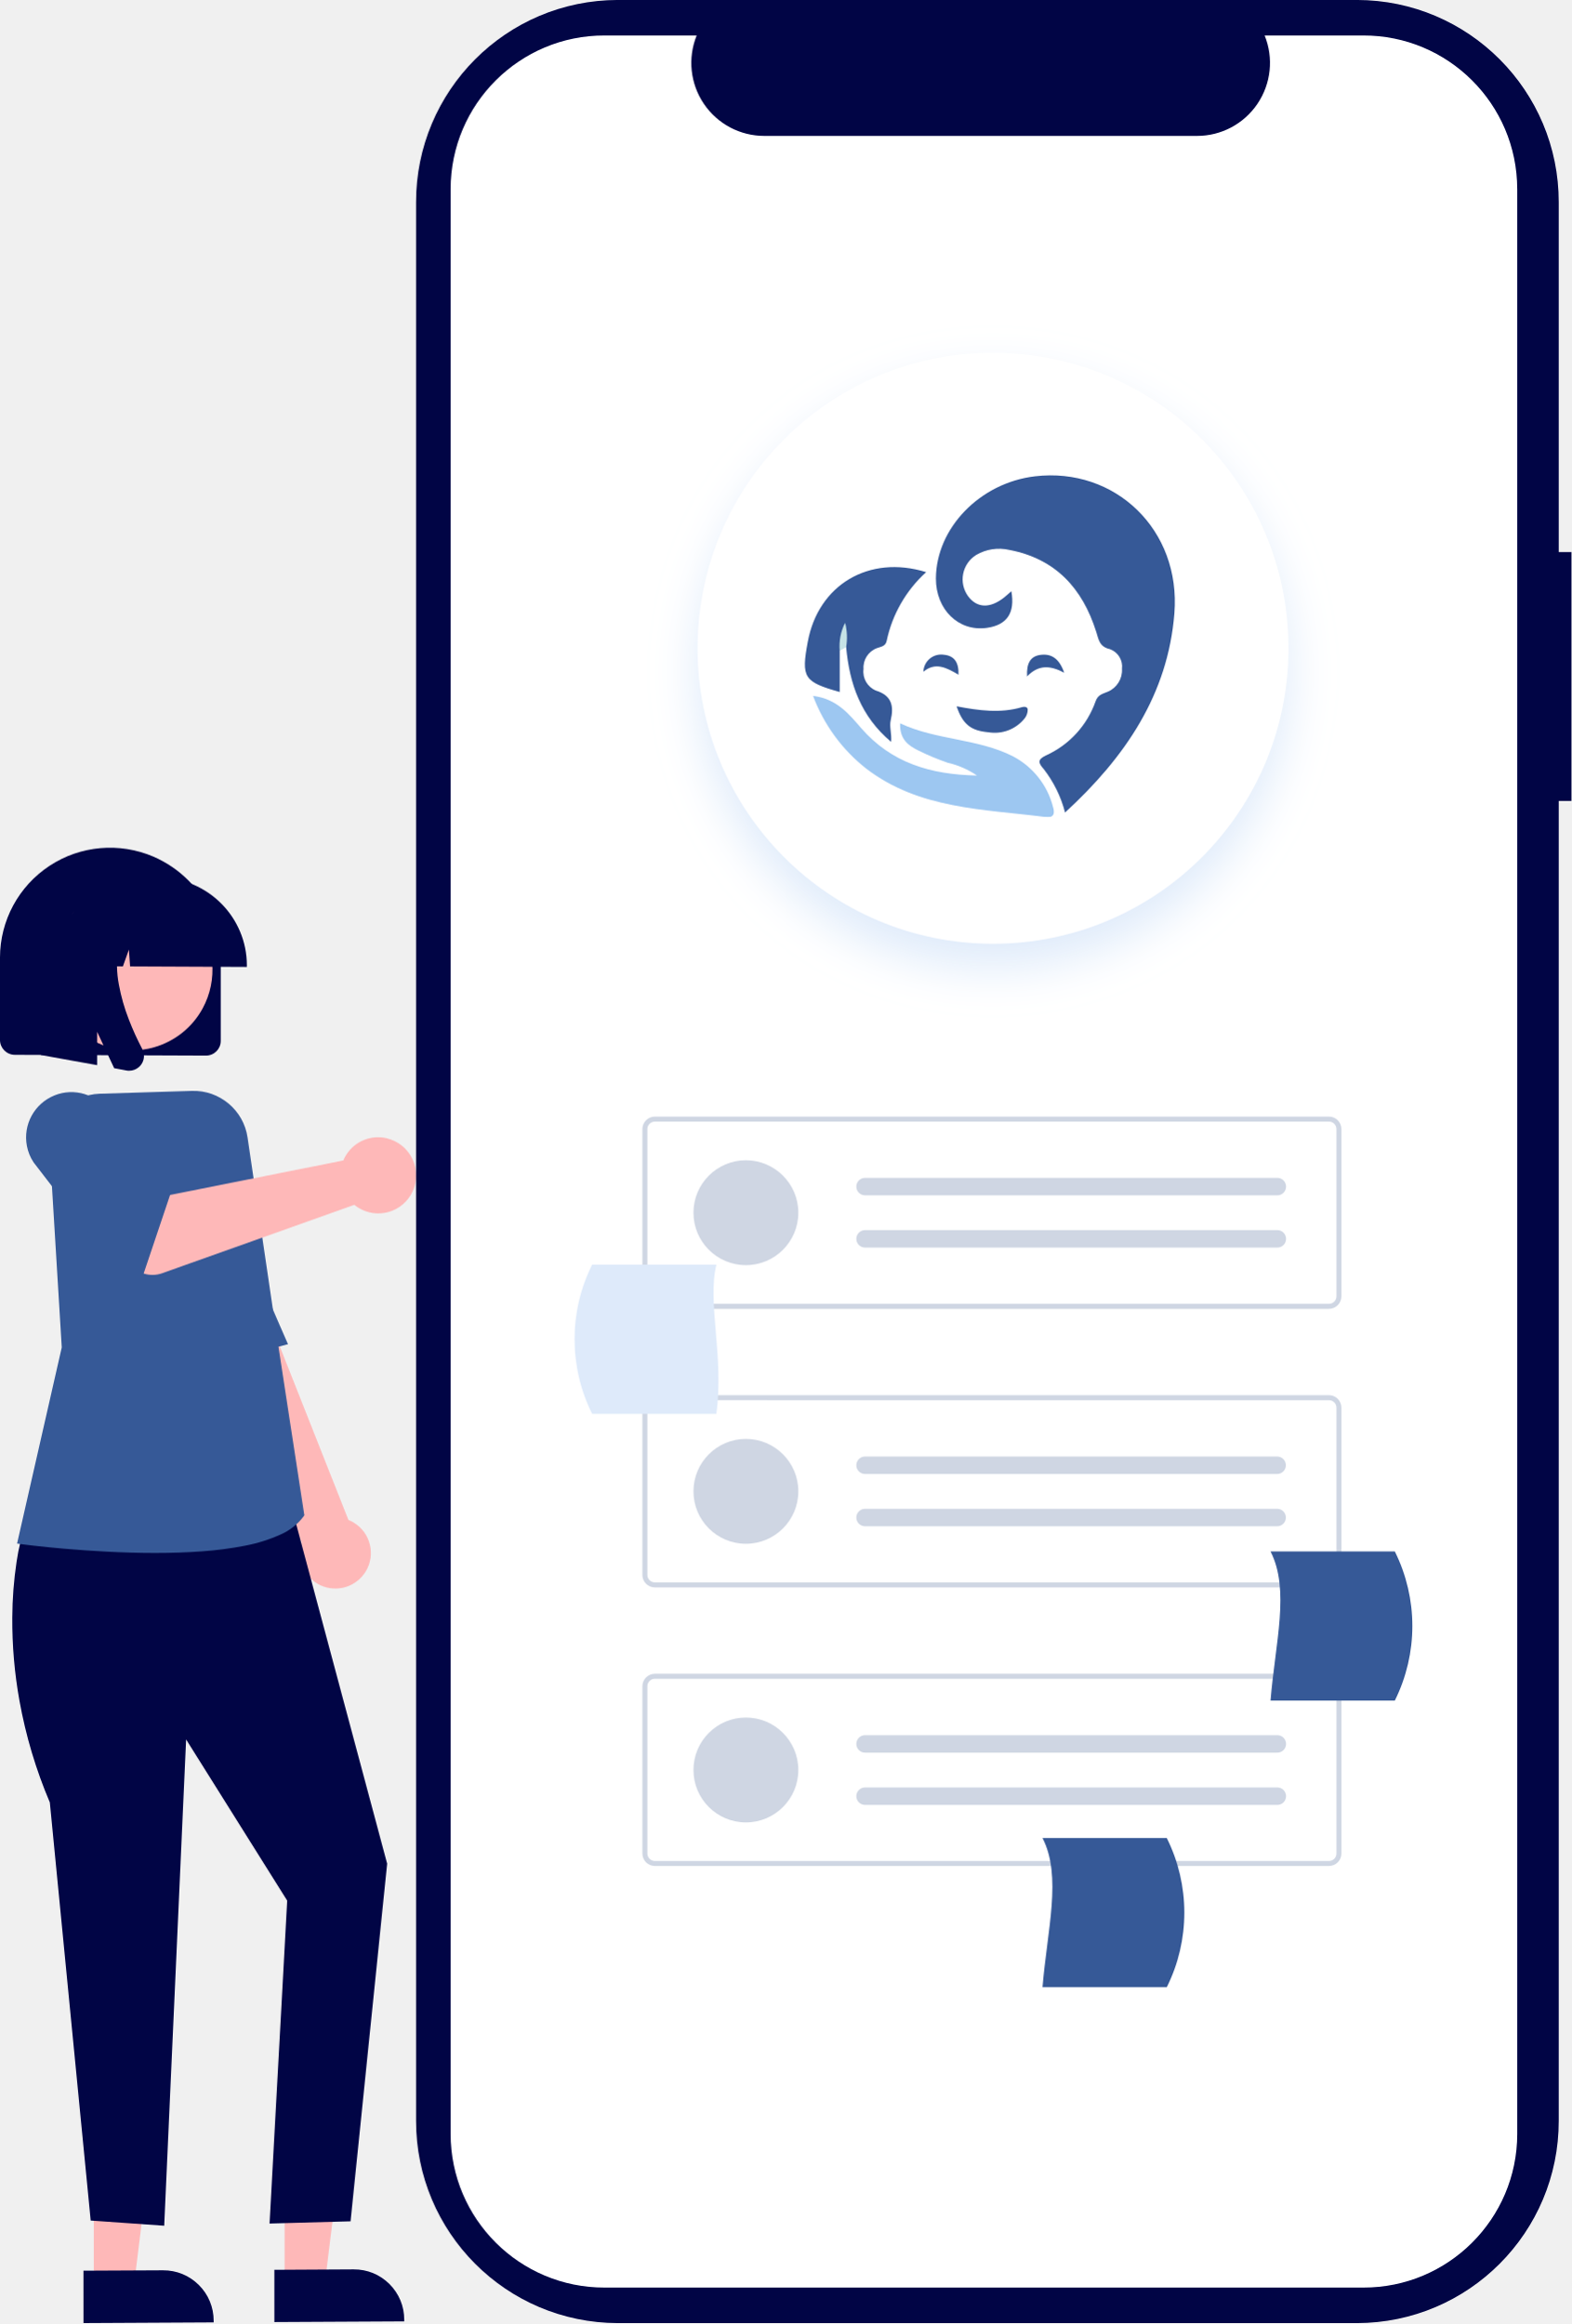
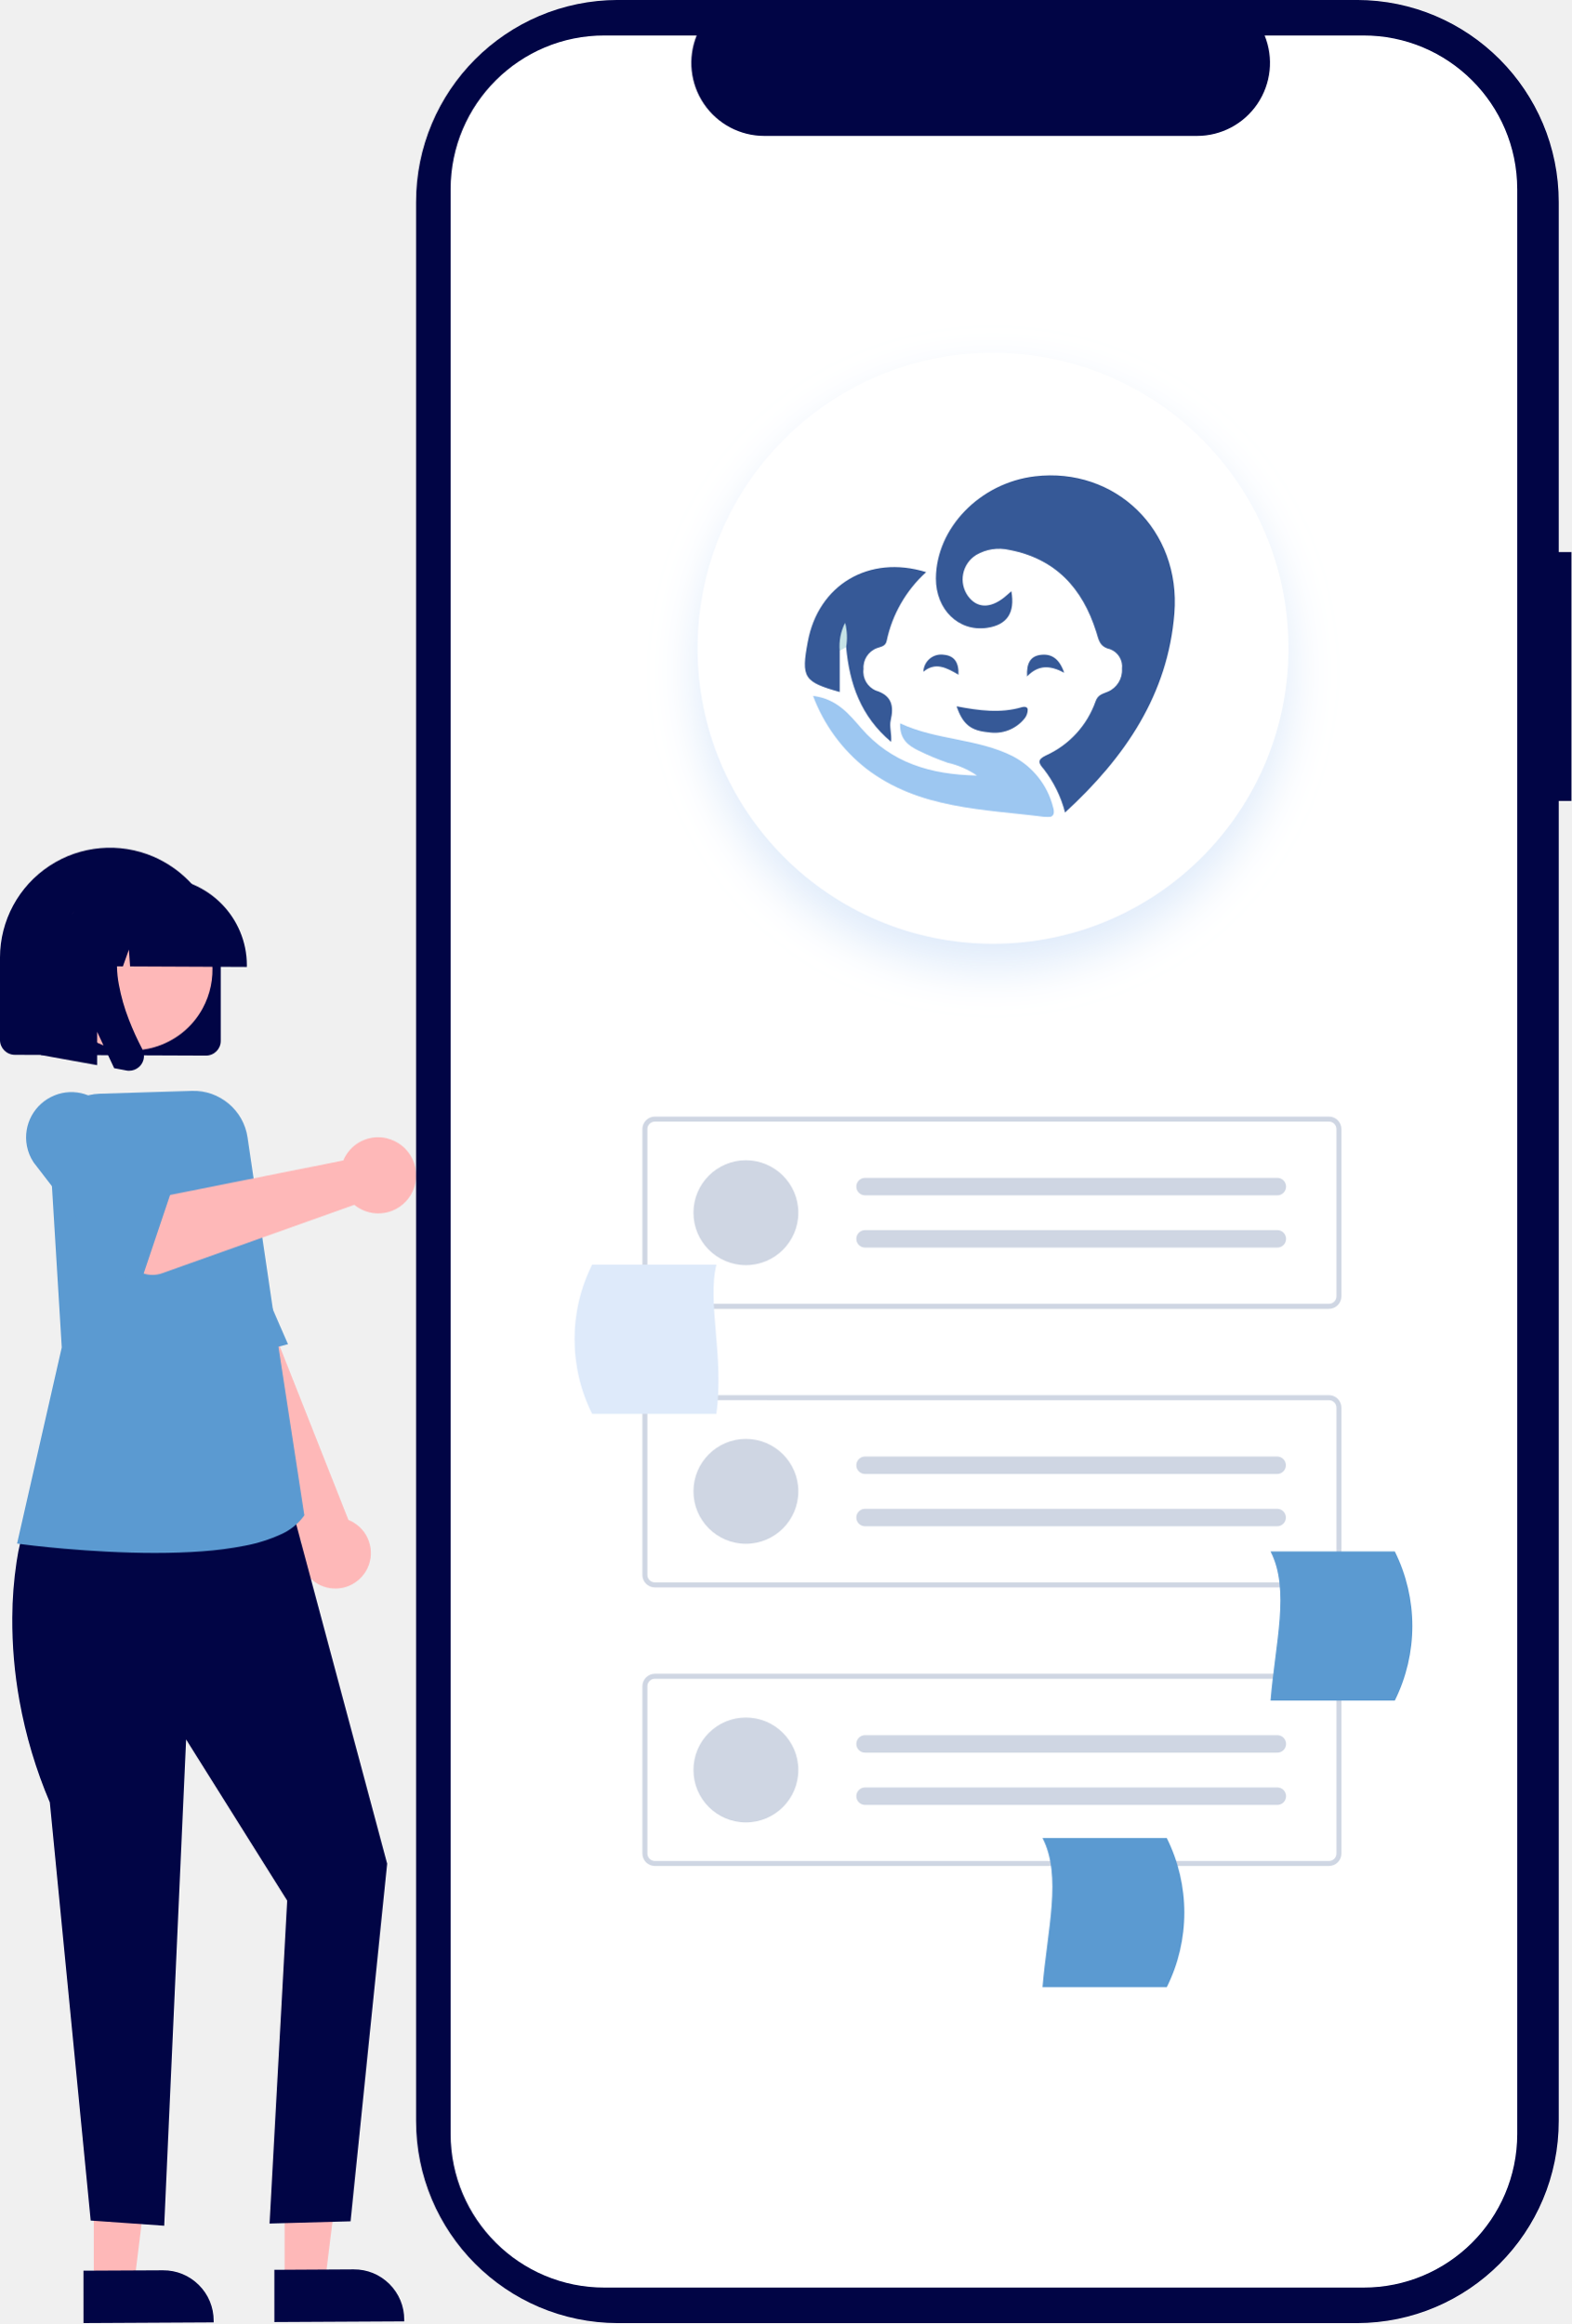
<svg xmlns="http://www.w3.org/2000/svg" width="205" height="303" viewBox="0 0 205 303">
  <defs>
    <filter id="Ellipse_236" x="82" y="40" width="95.091" height="95.091" filterUnits="userSpaceOnUse">
      <feOffset dy="3" input="SourceAlpha" />
      <feGaussianBlur stdDeviation="3" result="blur" />
      <feFlood flood-color="#deeafa" />
      <feComposite operator="in" in2="blur" />
      <feComposite in="SourceGraphic" />
    </filter>
    <clipPath id="clip-path">
      <rect id="Rectangle_2026" data-name="Rectangle 2026" width="48.264" height="44.583" fill="none" />
    </clipPath>
  </defs>
  <g id="Group_1620" data-name="Group 1620" transform="translate(-85 -129)">
    <g id="Group_1611" data-name="Group 1611" transform="translate(4 -60)">
      <g id="Group_193" data-name="Group 193" transform="translate(81 189)">
        <g id="Group_191" data-name="Group 191" transform="translate(0 110.573)">
          <path id="Path_5" data-name="Path 5" d="M368.259,514a4.629,4.629,0,0,1-8.377-3.79l-17.888-36.75,8.563-5.192L366,507.3q.088.034.174.072t.171.079l.171.086a1.714,1.714,0,0,1,.167.1A4.634,4.634,0,0,1,368.262,514Z" transform="translate(-320.547 -419.617)" fill="#feb8b8" />
-           <path id="Path_8" data-name="Path 8" d="M336.37,469.462l12.707-3.257s-.415-.938-1.089-2.492-1.616-3.722-2.676-6.181-2.236-5.209-3.384-7.926-2.268-5.4-3.206-7.728a10,10,0,0,0-3.083-4.5,4.24,4.24,0,0,0-3.116-.828,6.022,6.022,0,0,0-2.411.918,6.566,6.566,0,0,0-.968.735l-2.946,5.358Z" transform="translate(-311.509 -401.447)" fill="#365997" />
+           <path id="Path_8" data-name="Path 8" d="M336.37,469.462l12.707-3.257s-.415-.938-1.089-2.492-1.616-3.722-2.676-6.181-2.236-5.209-3.384-7.926-2.268-5.4-3.206-7.728a10,10,0,0,0-3.083-4.5,4.24,4.24,0,0,0-3.116-.828,6.022,6.022,0,0,0-2.411.918,6.566,6.566,0,0,0-.968.735l-2.946,5.358Z" transform="translate(-311.509 -401.447)" fill="#5b9ad1" />
          <path id="Path_1-2" data-name="Path 1-2" d="M320.459,744.829l7.777-.03-2.508,20.321-5.269.027Z" transform="translate(-308.226 -577.832)" fill="#feb8b8" />
          <path id="Path_2" data-name="Path 2" d="M317.317,795.108l16.98-.09V794.8a6.653,6.653,0,0,0-.128-1.3,6.494,6.494,0,0,0-.979-2.359,6.669,6.669,0,0,0-1.836-1.827,6.5,6.5,0,0,0-2.364-.969,6.654,6.654,0,0,0-1.3-.12h0l-10.376.051Z" transform="translate(-306.427 -602.681)" fill="#010545" />
          <path id="Path_3" data-name="Path 3" d="M378.657,744.605l7.754-.03-2.5,20.293-5.255.027Z" transform="translate(-341.524 -577.704)" fill="#feb8b8" />
          <path id="Path_4" data-name="Path 4" d="M375.525,794.814l16.936-.089v-.214a6.659,6.659,0,0,0-.128-1.3,6.487,6.487,0,0,0-.976-2.356,6.647,6.647,0,0,0-1.832-1.826,6.474,6.474,0,0,0-2.357-.967,6.649,6.649,0,0,0-1.3-.119h0L375.524,788Z" transform="translate(-339.731 -602.519)" fill="#010545" />
          <path id="Path_6" data-name="Path 6" d="M331.471,550.526l13.04,48.663-4.773,46.648-10.568.291,2.3-42.12-13.184-21.02-2.859,63.426-9.588-.677L300.508,591.2a61.925,61.925,0,0,1-3.96-13.26,59.041,59.041,0,0,1-.937-10.834,50.651,50.651,0,0,1,.562-7.3,26.717,26.717,0,0,1,.527-2.678l3.888-3.942Z" transform="translate(-294.009 -466.68)" fill="#010545" />
-           <path id="Path_2616" data-name="Path 2616" d="M315.036,488.957c2.193,0,4.251-.07,6.118-.209a45.915,45.915,0,0,0,5.677-.747,20.218,20.218,0,0,0,4.63-1.458,7.429,7.429,0,0,0,3-2.37l.089-.128-3.564-23.2-3.844-26.081a7.108,7.108,0,0,0-7.252-6.076l-12.037.369a6.746,6.746,0,0,0-6.537,6.95q0,.1.009.2l1.58,25.938-5.829,25.586.413.058c.166.022.806.107,1.808.219,1.31.147,2.647.28,3.975.395,1.878.162,3.717.289,5.463.379C310.952,488.9,313.075,488.955,315.036,488.957Z" transform="translate(-294.85 -396.972)" fill="#365997" />
+           <path id="Path_2616" data-name="Path 2616" d="M315.036,488.957c2.193,0,4.251-.07,6.118-.209a45.915,45.915,0,0,0,5.677-.747,20.218,20.218,0,0,0,4.63-1.458,7.429,7.429,0,0,0,3-2.37l.089-.128-3.564-23.2-3.844-26.081a7.108,7.108,0,0,0-7.252-6.076l-12.037.369a6.746,6.746,0,0,0-6.537,6.95q0,.1.009.2l1.58,25.938-5.829,25.586.413.058c.166.022.806.107,1.808.219,1.31.147,2.647.28,3.975.395,1.878.162,3.717.289,5.463.379C310.952,488.9,313.075,488.955,315.036,488.957Z" transform="translate(-294.85 -396.972)" fill="#5b9ad1" />
          <path id="Path_9" data-name="Path 9" d="M318.733,381.671h.009a1.925,1.925,0,0,0,1.922-1.925V369.014a14.345,14.345,0,0,0-1.131-5.6,14.573,14.573,0,0,0-7.659-7.7,14.35,14.35,0,0,0-20.007,13.166v10.748a1.926,1.926,0,0,0,.152.753,1.958,1.958,0,0,0,1.031,1.034,1.932,1.932,0,0,0,.753.155Z" transform="translate(-291.868 -354.558)" fill="#010545" />
          <path id="Ellipse_1" data-name="Ellipse 1" d="M308.59,372.453a10.579,10.579,0,0,0,12.232,15.239,10.455,10.455,0,0,0,6.29-5.039,10.579,10.579,0,0,0-12.224-15.234,10.456,10.456,0,0,0-6.3,5.035Z" transform="translate(-300.691 -361.677)" fill="#feb8b8" />
          <path id="Path_10" data-name="Path 10" d="M333.811,375.089a11.346,11.346,0,0,0-.9-4.427,11.521,11.521,0,0,0-6.055-6.086,11.351,11.351,0,0,0-4.427-.917l-2.148-.011h-.072a11.326,11.326,0,0,0-11.319,11.333v.214l4.544.018,1.549-4.329.31,4.337,2.347.01.781-2.182.157,2.187,15.226.068Z" transform="translate(-301.61 -359.759)" fill="#010545" />
          <path id="Path_11" data-name="Path 11" d="M356.905,442.967a4.985,4.985,0,0,1,1.917.941,4.853,4.853,0,0,1,1.112,1.248,5.065,5.065,0,0,1,.732,3.16,4.852,4.852,0,0,1-.447,1.609A4.933,4.933,0,0,1,353.135,452l-.128-.086q-.063-.043-.126-.089l-.122-.092-.119-.1-25.072,8.924a3.779,3.779,0,0,1-4.334-1.354l-5.947-8.231,7.188-4.839,3.77,4.283,22.947-4.565q.038-.089.078-.178t.086-.176q.043-.086.092-.174t.1-.171a4.929,4.929,0,0,1,5.36-2.194Z" transform="translate(-306.411 -405.06)" fill="#feb8b8" />
-           <path id="Path_12" data-name="Path 12" d="M317.846,439.843c-.75-.936-1.8-2.151-2.864-3.357s-2.147-2.4-2.962-3.294-1.364-1.486-1.364-1.486a5.909,5.909,0,0,0-10.734,4.359,5.824,5.824,0,0,0,.881,2.16s.818,1.07,2.054,2.668,2.887,3.725,4.553,5.839,3.349,4.218,4.646,5.771,2.211,2.556,2.339,2.47l4.525-13.453C319.049,441.434,318.6,440.779,317.846,439.843Z" transform="translate(-296.416 -397.182)" fill="#365997" />
+           <path id="Path_12" data-name="Path 12" d="M317.846,439.843c-.75-.936-1.8-2.151-2.864-3.357s-2.147-2.4-2.962-3.294-1.364-1.486-1.364-1.486a5.909,5.909,0,0,0-10.734,4.359,5.824,5.824,0,0,0,.881,2.16s.818,1.07,2.054,2.668,2.887,3.725,4.553,5.839,3.349,4.218,4.646,5.771,2.211,2.556,2.339,2.47l4.525-13.453C319.049,441.434,318.6,440.779,317.846,439.843Z" transform="translate(-296.416 -397.182)" fill="#5b9ad1" />
          <path id="Path_13" data-name="Path 13" d="M317.751,392.82a1.892,1.892,0,0,1-.08,1.039,1.934,1.934,0,0,1-.254.477,1.955,1.955,0,0,1-.314.338,1.92,1.92,0,0,1-1.248.454l-.086,0-.086-.006-.086-.009-.086-.014L313.9,394.8l-2.221-4.746V394.4l-7.333-1.32V374.636l12.292.059-.3.353a8.454,8.454,0,0,0-1.914,4.16,13.781,13.781,0,0,0,.089,4.688,24.846,24.846,0,0,0,1.309,4.578,36.608,36.608,0,0,0,1.748,3.838A1.933,1.933,0,0,1,317.751,392.82Z" transform="translate(-299.008 -366.045)" fill="#010545" />
        </g>
        <path id="Path_339" data-name="Path 339" d="M569.452,165.6h-1.659V119.987a26.365,26.365,0,0,0-26.333-26.4h-96.4a26.365,26.365,0,0,0-26.333,26.4V370.195a26.365,26.365,0,0,0,26.333,26.4H541.46a26.365,26.365,0,0,0,26.333-26.4V198.059h1.659Z" transform="translate(-364.452 -93.591)" fill="#010545" />
        <path id="Path_340" data-name="Path 340" d="M570.516,124.422V378.136a20.054,20.054,0,0,1-20.082,20.015H451.469a20.058,20.058,0,0,1-20.1-20.018V124.422a20.057,20.057,0,0,1,20.1-20.015h12a9.522,9.522,0,0,0,8.838,13.1h56.421a9.522,9.522,0,0,0,8.838-13.1h12.859a20.054,20.054,0,0,1,20.089,20.007Z" transform="translate(-372.588 -99.78)" fill="#fff" />
        <path id="Path_39" data-name="Path 39" d="M579.406,460.383H491.465a1.63,1.63,0,0,1-1.628-1.628V436.94a1.631,1.631,0,0,1,1.628-1.628h87.941a1.631,1.631,0,0,1,1.628,1.628v21.814a1.631,1.631,0,0,1-1.629,1.628Zm-87.941-24.419a.978.978,0,0,0-.977.977v21.814a.978.978,0,0,0,.977.977h87.941a.978.978,0,0,0,.977-.977V436.94a.978.978,0,0,0-.977-.977Z" transform="translate(-406.038 -289.672)" fill="#cfd6e3" />
        <circle id="Ellipse_5" data-name="Ellipse 5" cx="6.84" cy="6.84" r="6.84" transform="translate(90.463 151.336)" fill="#cfd6e3" />
        <path id="Path_40" data-name="Path 40" d="M555.682,453.952a1.14,1.14,0,1,0,0,2.28h53.741a1.14,1.14,0,0,0,.087-2.279H555.682Z" transform="translate(-442.833 -300.323)" fill="#cfd6e3" />
        <path id="Path_41" data-name="Path 41" d="M555.682,469.937a1.14,1.14,0,1,0,0,2.28h53.741a1.14,1.14,0,0,0,.087-2.279H555.682Z" transform="translate(-442.833 -309.493)" fill="#cfd6e3" />
        <path id="Path_42" data-name="Path 42" d="M579.406,545.642H491.465a1.63,1.63,0,0,1-1.628-1.628V522.2a1.631,1.631,0,0,1,1.628-1.629h87.941a1.631,1.631,0,0,1,1.628,1.629v21.814a1.631,1.631,0,0,1-1.629,1.628Zm-87.941-24.42a.978.978,0,0,0-.977.977v21.814a.978.978,0,0,0,.977.977h87.941a.978.978,0,0,0,.977-.977V522.2a.978.978,0,0,0-.977-.977Z" transform="translate(-406.038 -338.594)" fill="#cfd6e3" />
        <circle id="Ellipse_6" data-name="Ellipse 6" cx="6.84" cy="6.84" r="6.84" transform="translate(90.463 187.679)" fill="#cfd6e3" />
        <path id="Path_43" data-name="Path 43" d="M555.682,539.208a1.14,1.14,0,1,0,0,2.28h53.741a1.14,1.14,0,1,0,.037-2.28H555.682Z" transform="translate(-442.833 -349.232)" fill="#cfd6e3" />
        <path id="Path_44" data-name="Path 44" d="M555.682,555.2a1.14,1.14,0,0,0,0,2.28h53.741a1.14,1.14,0,0,0,.037-2.28H555.682Z" transform="translate(-442.833 -358.405)" fill="#cfd6e3" />
        <path id="Path_39-2" data-name="Path 39-2" d="M579.406,630.9H491.465a1.63,1.63,0,0,1-1.628-1.629V607.457a1.631,1.631,0,0,1,1.628-1.628h87.941a1.631,1.631,0,0,1,1.628,1.628v21.814a1.63,1.63,0,0,1-1.629,1.628ZM491.465,606.48a.978.978,0,0,0-.977.977v21.814a.978.978,0,0,0,.977.977h87.941a.978.978,0,0,0,.977-.977V607.457a.978.978,0,0,0-.977-.977Z" transform="translate(-406.038 -387.515)" fill="#cfd6e3" />
        <circle id="Ellipse_5-2" data-name="Ellipse 5-2" cx="6.84" cy="6.84" r="6.84" transform="translate(90.463 224.022)" fill="#cfd6e3" />
        <path id="Path_40-2" data-name="Path 40-2" d="M555.682,624.469a1.14,1.14,0,1,0,0,2.28h53.741a1.14,1.14,0,0,0,.087-2.279H555.682Z" transform="translate(-442.833 -398.145)" fill="#cfd6e3" />
        <path id="Path_41-2" data-name="Path 41-2" d="M555.682,640.456a1.14,1.14,0,1,0,0,2.28h53.741a1.14,1.14,0,0,0,.087-2.279H555.682Z" transform="translate(-442.833 -407.316)" fill="#cfd6e3" />
        <path id="Path_2596" data-name="Path 2596" d="M470.186,500.049H486.4c1.014-7.482-1.223-14.467,0-19.456H470.186A21.813,21.813,0,0,0,470.186,500.049Z" transform="translate(-392.945 -315.642)" fill="#deeafa" />
-         <path id="Path_2597" data-name="Path 2597" d="M697.577,587.8H681.364c.608-7.481,2.567-14.466,0-19.455h16.213A21.814,21.814,0,0,1,697.577,587.8Z" transform="translate(-515.619 -365.989)" fill="#365997" />
-         <path id="Path_2597-2" data-name="Path 2597-2" d="M627.485,675.9H611.272c.608-7.481,2.567-14.466,0-19.455h16.213A21.811,21.811,0,0,1,627.485,675.9Z" transform="translate(-475.272 -416.706)" fill="#365997" />
+         <path id="Path_2597" data-name="Path 2597" d="M697.577,587.8H681.364c.608-7.481,2.567-14.466,0-19.455h16.213A21.814,21.814,0,0,1,697.577,587.8Z" transform="translate(-515.619 -365.989)" fill="#5b9ad1" />
+         <path id="Path_2597-2" data-name="Path 2597-2" d="M627.485,675.9H611.272c.608-7.481,2.567-14.466,0-19.455h16.213A21.811,21.811,0,0,1,627.485,675.9Z" transform="translate(-475.272 -416.706)" fill="#5b9ad1" />
        <g transform="matrix(1, 0, 0, 1, 0, 0)" filter="url(#Ellipse_236)">
          <circle id="Ellipse_236-2" data-name="Ellipse 236" cx="38.546" cy="38.546" r="38.546" transform="translate(91 46)" fill="#fff" />
        </g>
        <g id="Group_1619" data-name="Group 1619" transform="translate(105 62)">
          <g id="Group_1618" data-name="Group 1618" transform="translate(0 0)" clip-path="url(#clip-path)">
            <path id="Path_17874" data-name="Path 17874" d="M25.156,43.976A15.624,15.624,0,0,0,22.367,38.3c-.687-.771-.858-1.224.292-1.769a12.165,12.165,0,0,0,6.484-7.074c.315-.884.944-.958,1.616-1.254a3.025,3.025,0,0,0,1.822-2.968,2.413,2.413,0,0,0-1.559-2.564c-1.4-.306-1.481-1.259-1.8-2.258-1.789-5.678-5.306-9.546-11.362-10.694a5.9,5.9,0,0,0-4.286.656,3.746,3.746,0,0,0-1.08,5.372c1.168,1.575,2.844,1.643,4.709.183.3-.239.584-.506.948-.821.512,2.848-.58,4.407-3.194,4.781-3.673.526-6.665-2.373-6.649-6.447C8.34,6.875,14.061.971,21.222.123,31.683-1.113,40.287,7.109,39.419,18c-.839,10.535-6.361,18.724-14.264,25.974" transform="translate(8.785 0.001)" fill="#365997" />
            <path id="Path_17875" data-name="Path 17875" d="M.519,13.986c3.134.4,4.7,2.394,6.285,4.214,3.916,4.5,8.987,6.048,15.1,6.174a11.194,11.194,0,0,0-3.829-1.666,33.974,33.974,0,0,1-3.852-1.61c-1.257-.631-2.427-1.425-2.349-3.531C16.671,19.8,22,19.52,26.63,21.887a10.331,10.331,0,0,1,5.186,6.56c.3.956.062,1.472-.985,1.339-8.082-1.045-16.458-1-23.388-6.32a21.7,21.7,0,0,1-6.924-9.48" transform="translate(0.548 14.777)" fill="#74afeb" opacity="0.7" />
            <path id="Path_17876" data-name="Path 17876" d="M4.543,16.727v5.38C-.152,20.791-.493,20.244.379,15.543,1.75,8.158,8.325,4.16,15.821,6.474a16.8,16.8,0,0,0-5.154,8.977c-.15.716-.732.738-1.271.938a2.7,2.7,0,0,0-1.746,2.723,2.661,2.661,0,0,0,1.621,2.813c2.1.65,2.342,2.077,1.935,3.819-.216.917.14,1.769.045,2.873C7.295,25.3,5.812,21.03,5.382,16.252c-.714-.862-.095-1.746-.021-3.083a14.826,14.826,0,0,1-.818,3.558" transform="translate(0 6.147)" fill="#365997" />
            <path id="Path_17877" data-name="Path 17877" d="M9.625,14.647c2.906.555,5.717.944,8.51.113.278-.082.751-.09.767.317a1.854,1.854,0,0,1-.364,1.1,5.005,5.005,0,0,1-4.773,1.855c-2.314-.21-3.342-1.045-4.14-3.387" transform="translate(10.169 15.475)" fill="#365997" />
            <path id="Path_17878" data-name="Path 17878" d="M7.516,13.605a2.321,2.321,0,0,1,2.706-2.217c1.308.132,1.935.973,1.876,2.6-1.542-.895-2.99-1.711-4.582-.385" transform="translate(7.941 12.013)" fill="#365997" />
            <path id="Path_17879" data-name="Path 17879" d="M14.1,14.21c-.09-1.732.45-2.632,1.736-2.807,1.417-.193,2.458.457,3.109,2.324-1.81-.944-3.321-1.09-4.845.483" transform="translate(14.886 12.013)" fill="#365997" />
            <path id="Path_17880" data-name="Path 17880" d="M2.239,12.993a6.8,6.8,0,0,1,.7-3.64,7.533,7.533,0,0,1,.14,3.165l-.839.475" transform="translate(2.303 9.882)" fill="#c5e2e6" />
          </g>
        </g>
      </g>
    </g>
  </g>
</svg>
